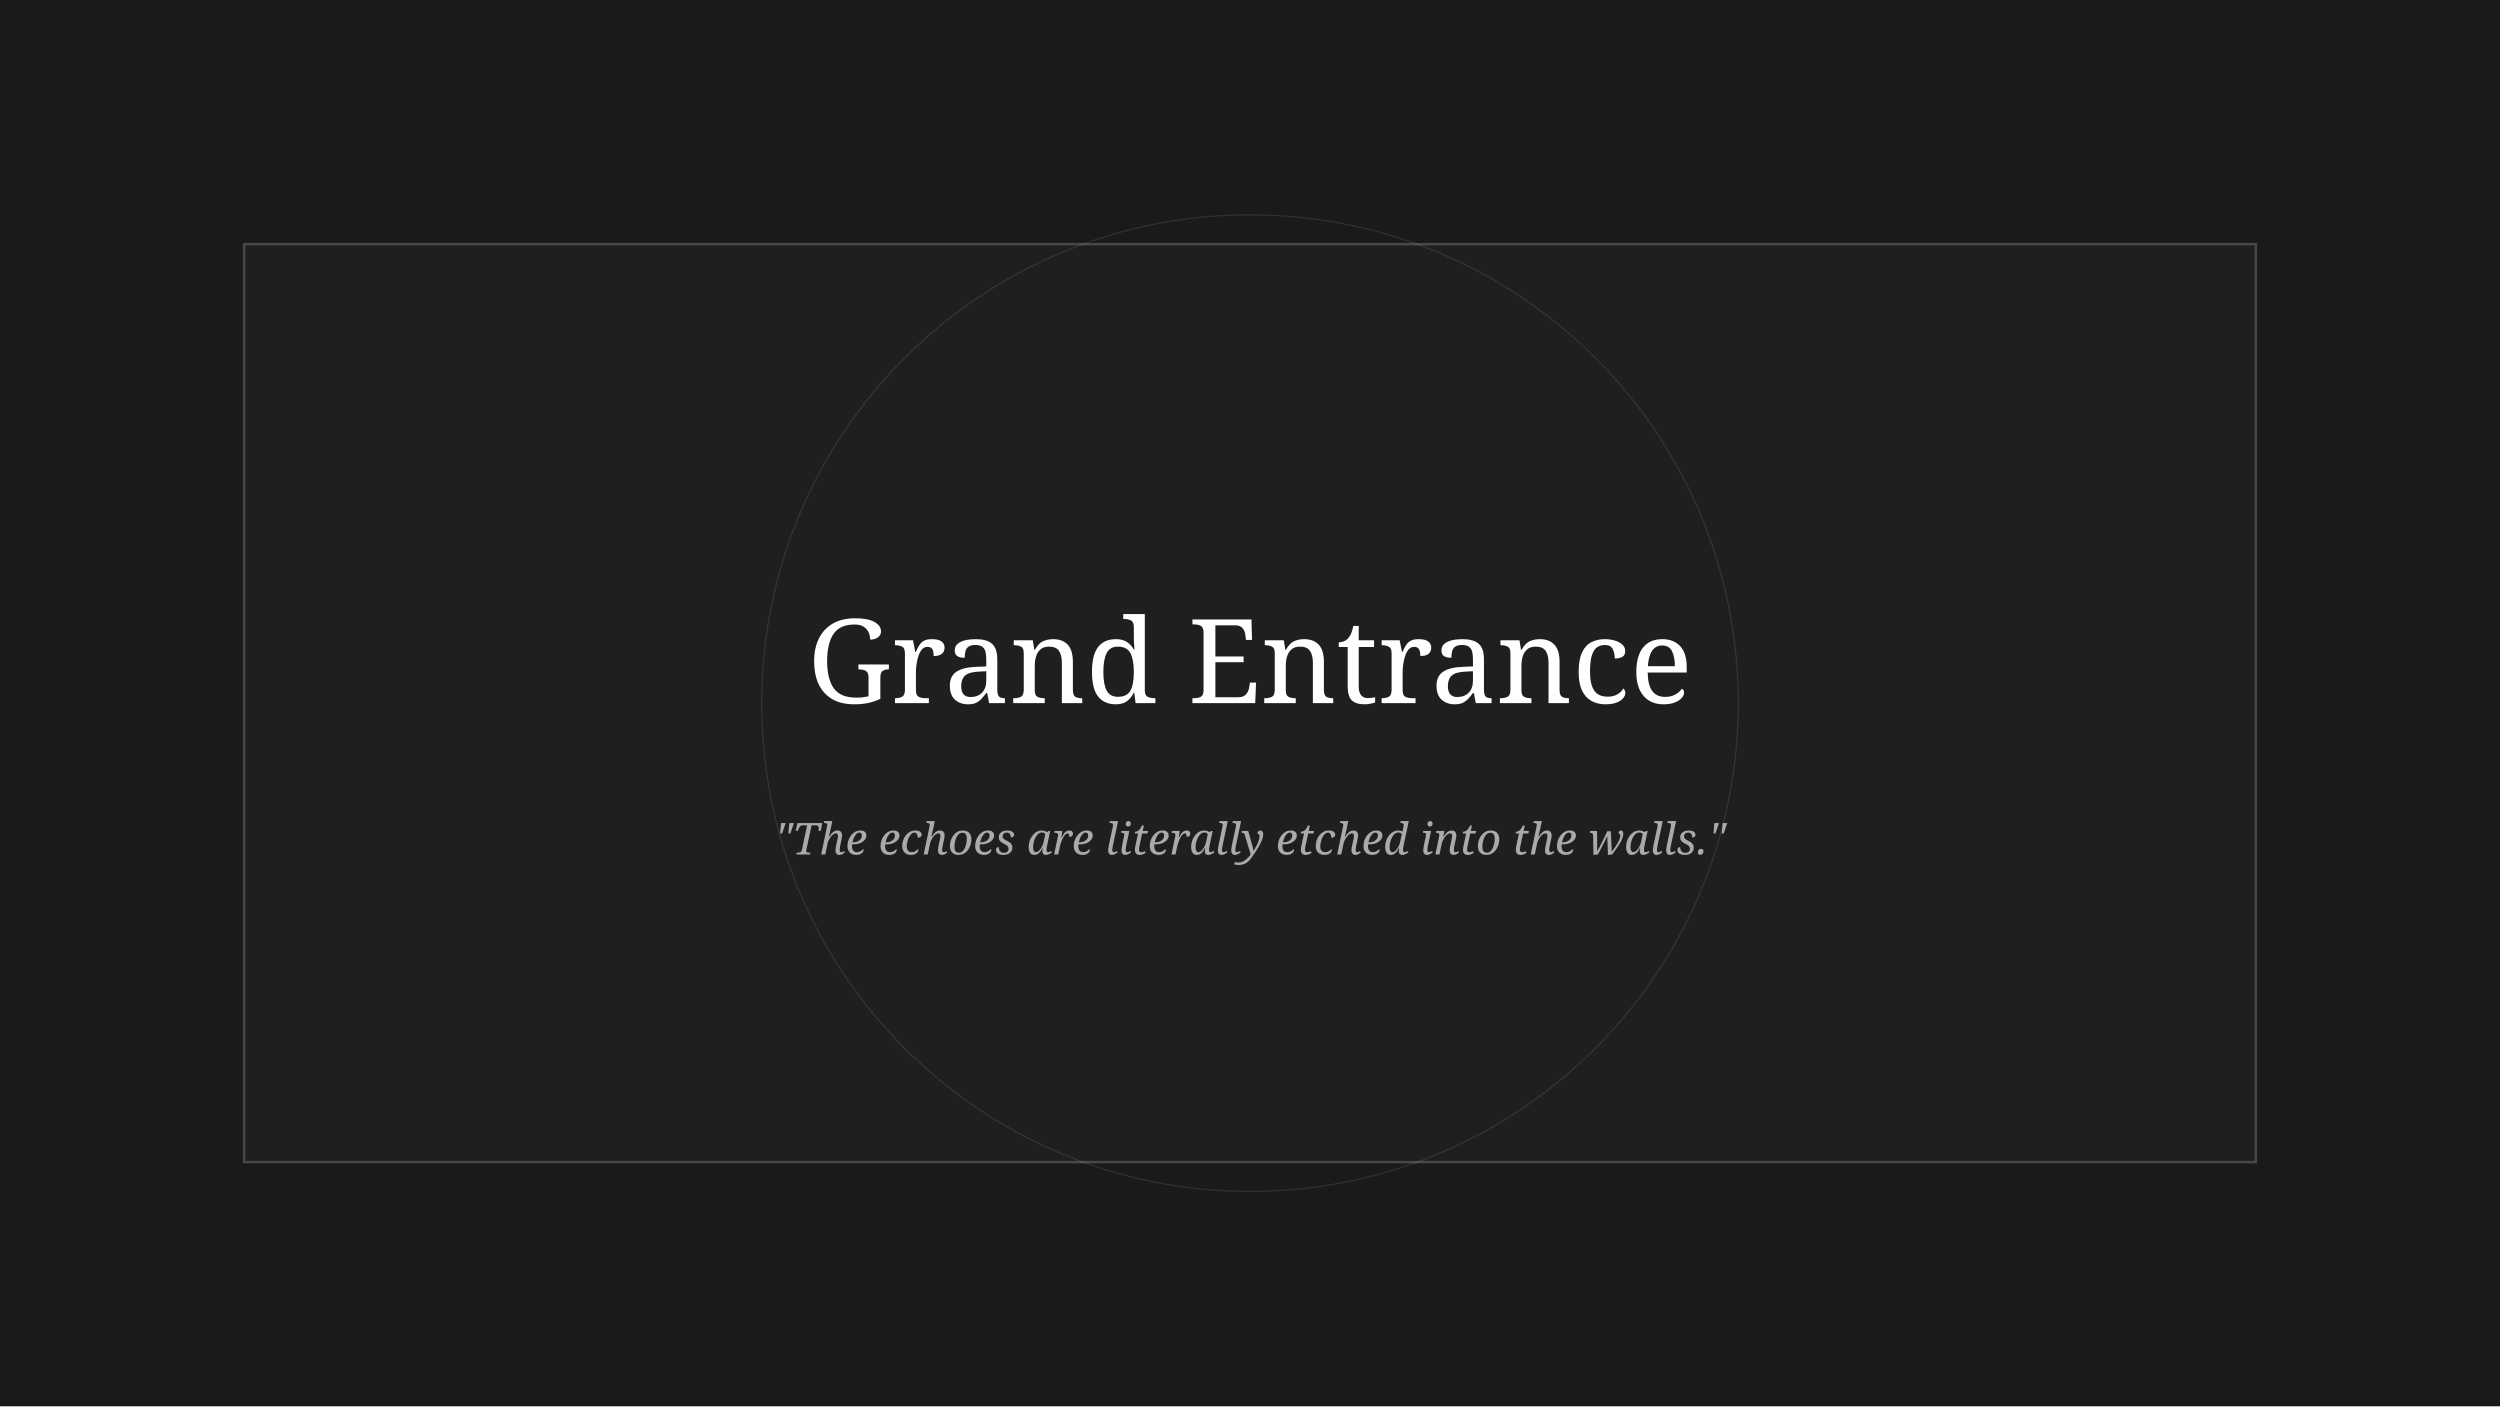
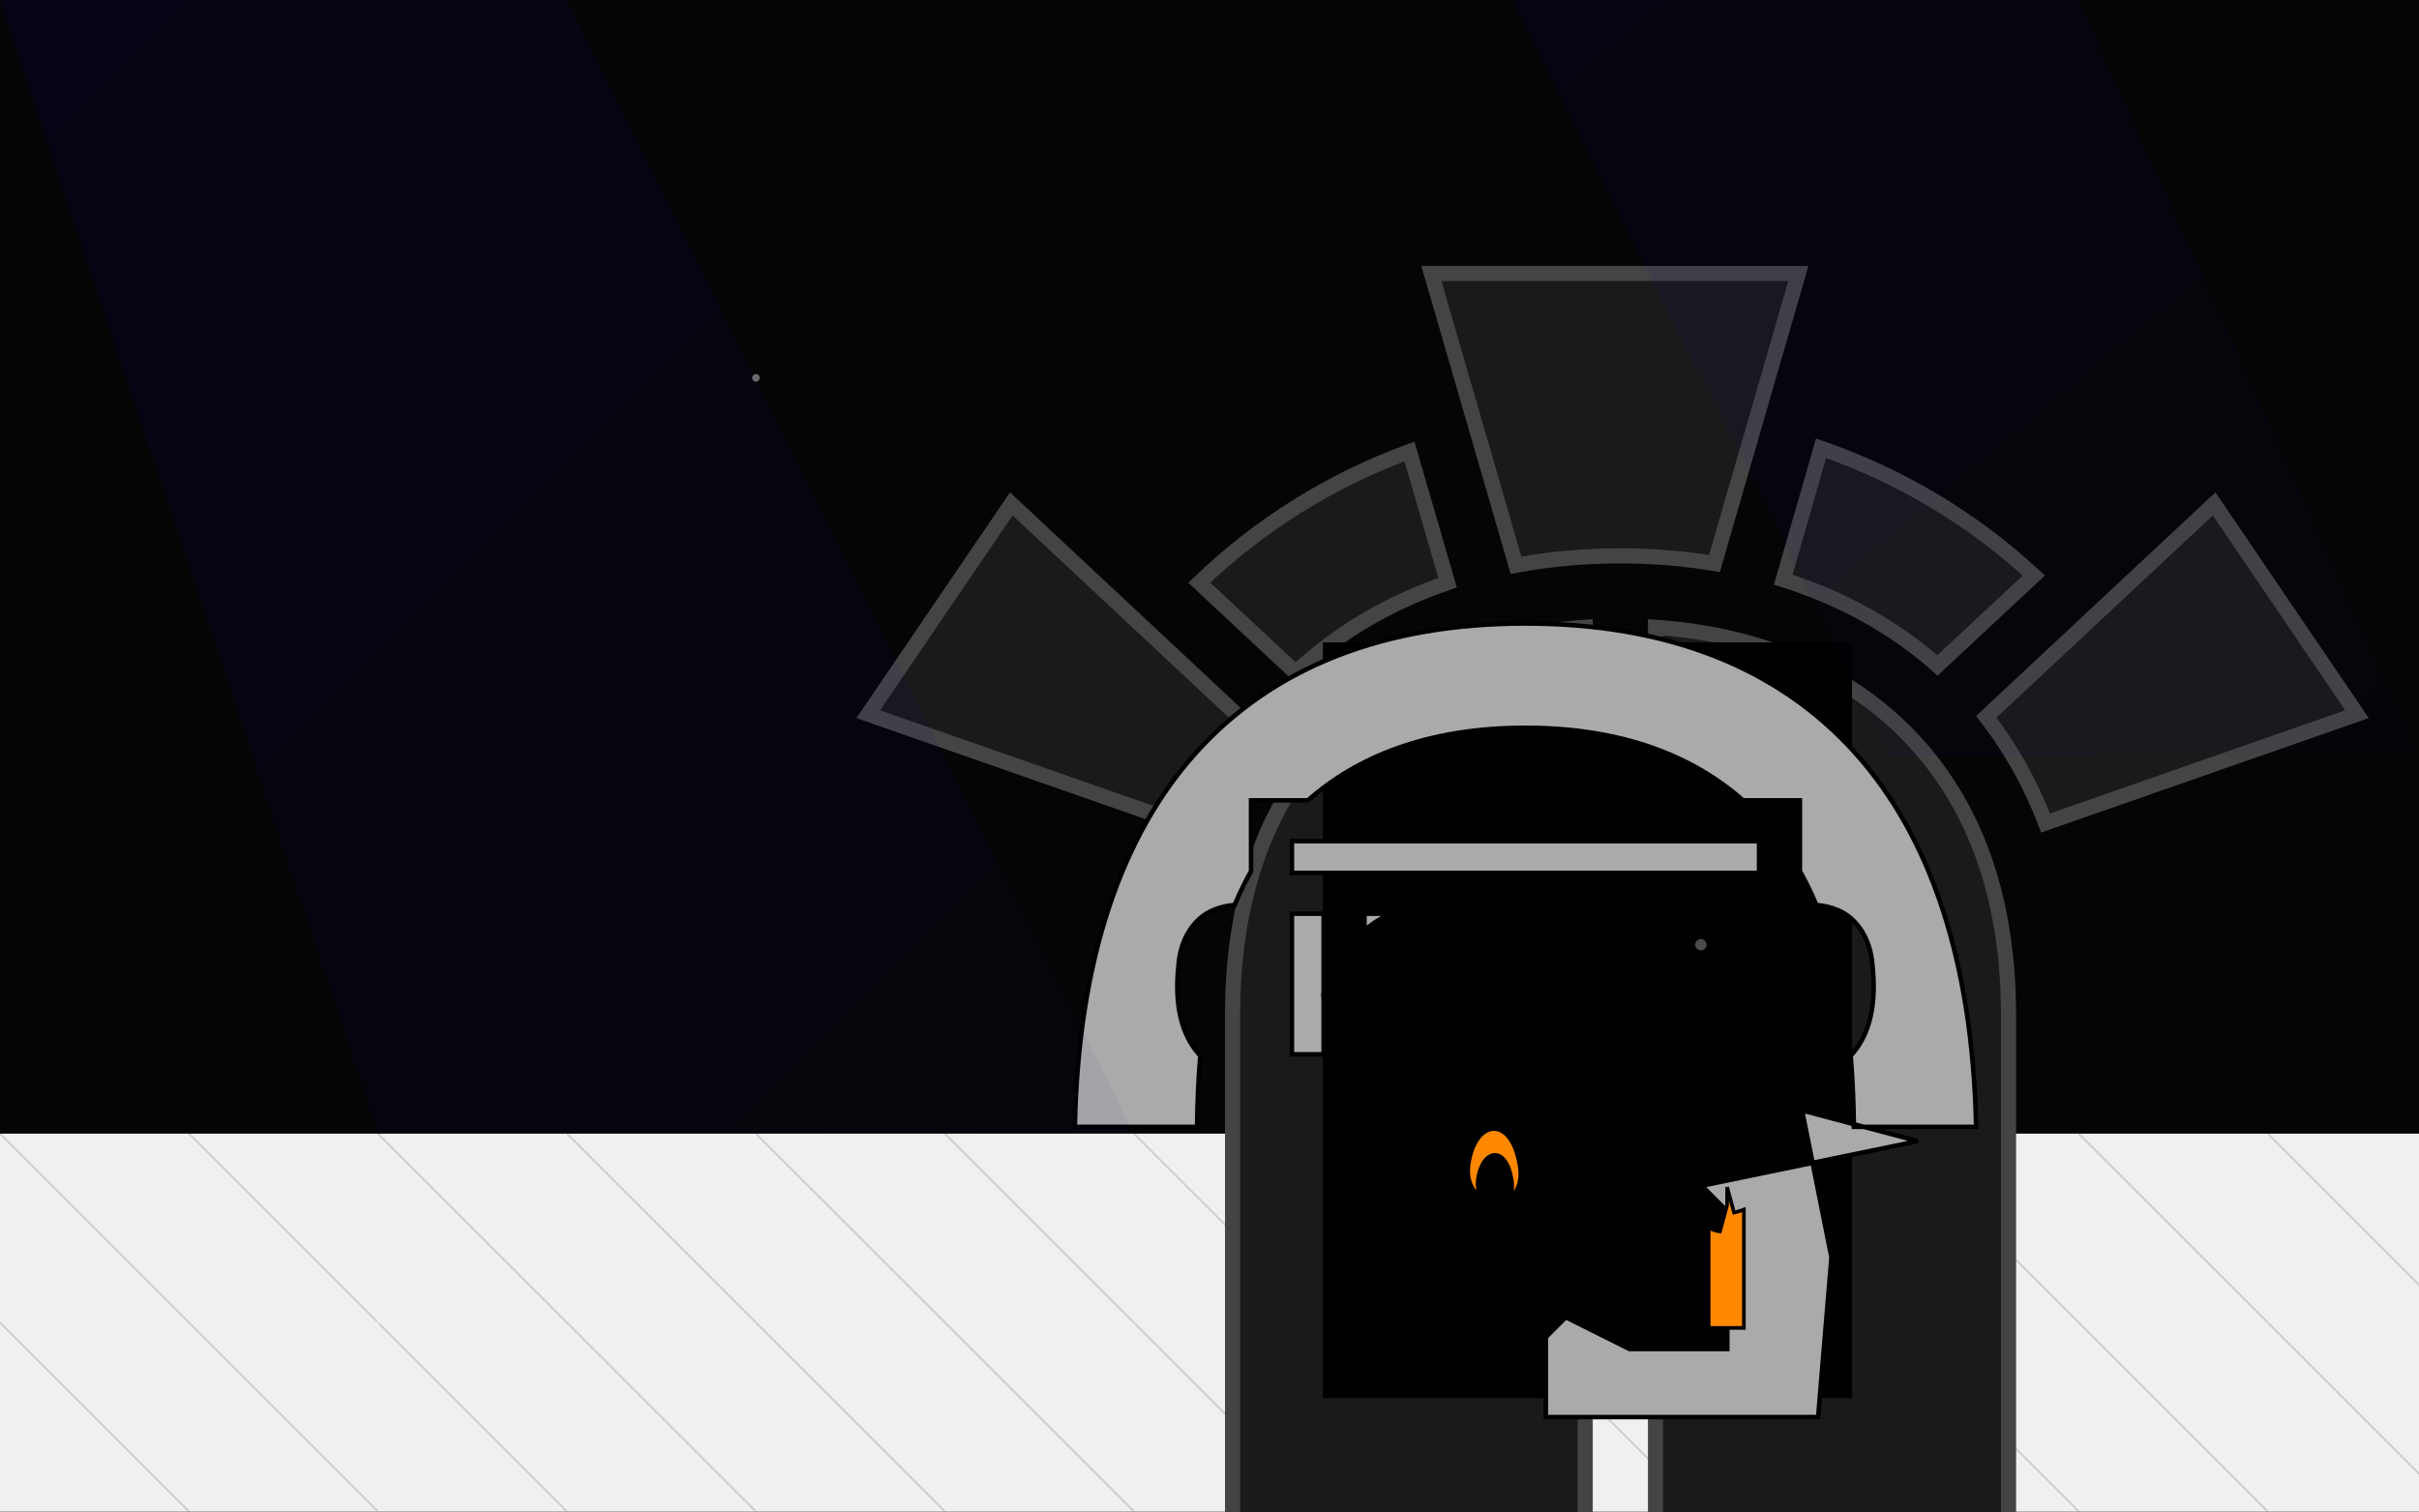
- <svg xmlns="http://www.w3.org/2000/svg" width="1024" height="576" viewBox="0 0 1024 576">
-   <rect width="1024" height="576" fill="#1a1a1a" />
-   <rect x="100" y="100" width="824" height="376" fill="#333333" stroke="#fff" stroke-width="1" opacity="0.2" />
-   <text x="512" y="288" font-family="Garamond, serif" font-size="48" fill="#fff" text-anchor="middle">Grand Entrance</text>
-   <text x="512" y="350" font-family="Garamond, serif" font-size="18" fill="#aaa" text-anchor="middle" font-style="italic">"The echoes are literally etched into the walls."</text>
-   <circle cx="512" cy="288" r="200" stroke="#fff" stroke-width="0.5" fill="none" opacity="0.1" />
+ <svg xmlns="http://www.w3.org/2000/svg" viewBox="0 0 640 400">
+   <defs>
+     <pattern id="marble-floor" width="100" height="100" patternUnits="userSpaceOnUse">
+       <rect width="100" height="100" fill="#f0f0f0" />
+       <path d="M 0 0 L 100 100 M 50 0 L 100 50 M 0 50 L 50 100" stroke="#ccc" stroke-width="0.5" />
+     </pattern>
+     <linearGradient id="moonlight" x1="0%" y1="0%" x2="100%" y2="100%">
+       <stop offset="0%" style="stop-color:#000088;stop-opacity:0.3" />
+       <stop offset="100%" style="stop-color:#000088;stop-opacity:0.1" />
+     </linearGradient>
+   </defs>
+   <rect width="640" height="400" fill="#050505" />
+   <rect x="0" y="300" width="640" height="100" fill="url(#marble-floor)" />
+   <g id="arched-entrance" transform="translate(170, 50)">
+     <path fill="#1a1a1a" stroke="#444" stroke-width="4" d="m208.7 22.36 22.4 77.23c8.9-1.66 18.1-2.49 27.6-2.49 8.5 0 16.8.68 24.9 2.02l22.2-76.76zm103.1 46.26-10 34.78c15.2 4.8 29.1 12.3 40.8 22.7l25.5-23.8c-16-14.79-35.1-26.35-56.3-33.68zm-108.9.86c-21 7.67-39.9 19.61-55.6 34.72l25.5 23.8c.1-.1.2-.3.4-.4 11.4-10.6 24.9-18.3 39.8-23.4zM97.56 83.35 59.71 139l86.09 30.1c3.7-10 8.6-19.1 14.5-27.1zm318.24 0-60.3 56.35c6.4 8.2 11.7 17.6 15.7 28.1l82.4-28.8zM268 116v317.5h93.4V218.6c0-35.3-11.5-60.4-29.8-77.3-16.2-15-38.3-23.6-63.6-25.3zm-18.6 0c-25.2 1.7-47.3 10.3-63.6 25.3-18.2 16.8-29.7 42-29.7 77.3v214.9h93.3z" />
+     <rect x="180" y="120" width="140" height="200" fill="#000" />
+   </g>
+   <g id="weeping-angel" transform="translate(250, 150) scale(0.6)">
+     <path fill="#aaa" stroke="#000" stroke-width="2" d="M256 25c-62.125 0-111.195 19.114-145.31 57.02C77.922 118.427 58.765 173.19 57.286 247h53.91c.117-9.742.472-20.34 1.42-31.37-.22-.238-.444-.467-.66-.714-7.73-8.838-10.903-21.857-8.908-39.705.84-10.634 6.332-19.899 14.892-23.652 3.153-1.383 6.422-2.13 9.801-2.399a154.227 154.227 0 0 1 4.21-9.185 126.923 126.923 0 0 1 3.048-5.707V103h25.105C181.958 83.704 213.081 71 256 71s74.042 12.704 95.895 32H377v31.268a126.923 126.923 0 0 1 3.049 5.707 154.227 154.227 0 0 1 4.209 9.185c3.379.27 6.648 1.016 9.8 2.399 8.56 3.753 14.054 13.018 14.893 23.652 1.995 17.848-1.178 30.867-8.908 39.705-.216.247-.44.476-.66.715.948 11.029 1.303 21.627 1.42 31.369h53.91c-1.479-73.81-20.636-128.573-53.402-164.98C367.195 44.114 318.125 25 256 25zm-103 96v14h206v-14H153zm0 32v62h14v-24.896c-.358-1.28-.005-2.142 0-2.633V153h-14zm32 0v7.38c3.425-3 7.44-5.664 12.074-7.38H185zm243.954 100.312L333.7 272.975l11.297 11.298v60.725h-43.123l-28.098-14.049-8.779 8.778v35.275h120.055l5.873-70.482-12.95-64.752z" />
+     <g transform="translate(140, 240) scale(0.4)">
+       <path fill="#FF8800" stroke="#000" stroke-width="4" d="M255.438 19.938c-12.487-.094-24.863 14.058-28.188 39.968-2.188 17.047 4.64 28.972 14.25 35.125-3.243-4.602-5.02-10.922-4.03-18.81 2.216-17.69 10.448-27.712 18.75-27.814 7.796-.096 15.655 8.56 18.655 27.813 1.305 8.378.14 14.725-2.438 19.218 8.516-5.808 13.958-17.446 11-35.532-4.45-27.22-16.27-39.88-28-39.968zm256.843 83.97l-7.906 29c-4.147-.583-8.29-1.915-12.438-4.25v110.56h38.813V108.72c-3.604 1.357-7.21 2.523-10.813 3.343l-7.656-28.094z" />
+     </g>
+   </g>
+   <path d="M 0 0 L 150 0 L 300 300 L 100 300 Z" fill="url(#moonlight)" opacity="0.4" />
+   <path d="M 400 0 L 550 0 L 640 200 L 500 200 Z" fill="url(#moonlight)" opacity="0.3" />
+   <circle cx="200" cy="100" r="1" fill="#fff" opacity="0.4" />
+   <circle cx="450" cy="250" r="1.5" fill="#fff" opacity="0.3" />
+   <circle cx="100" cy="350" r="1" fill="#fff" opacity="0.2" />
</svg>
